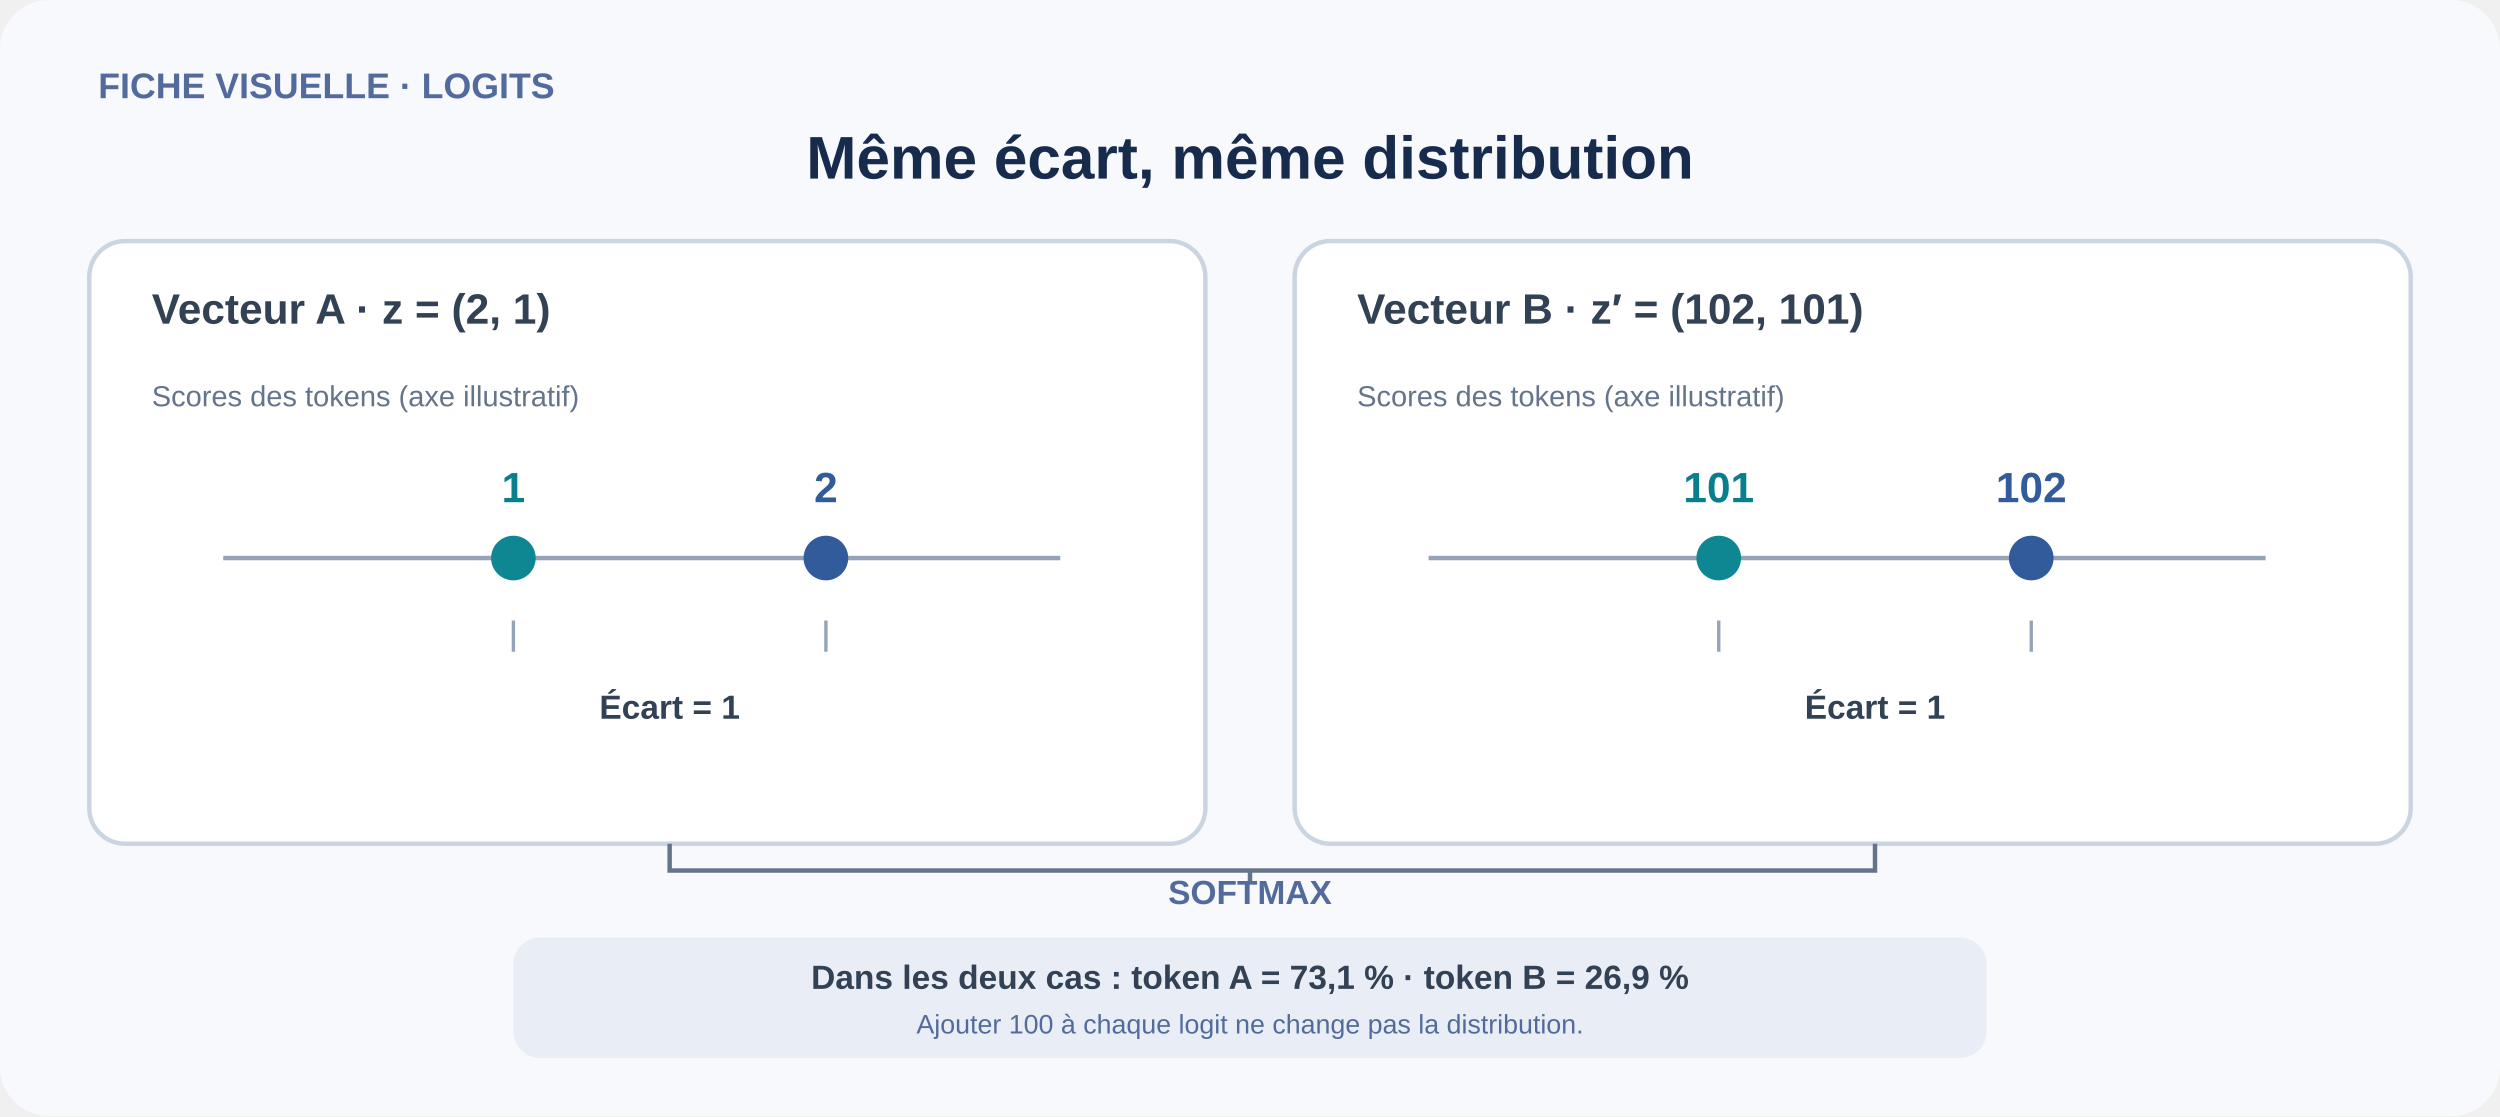
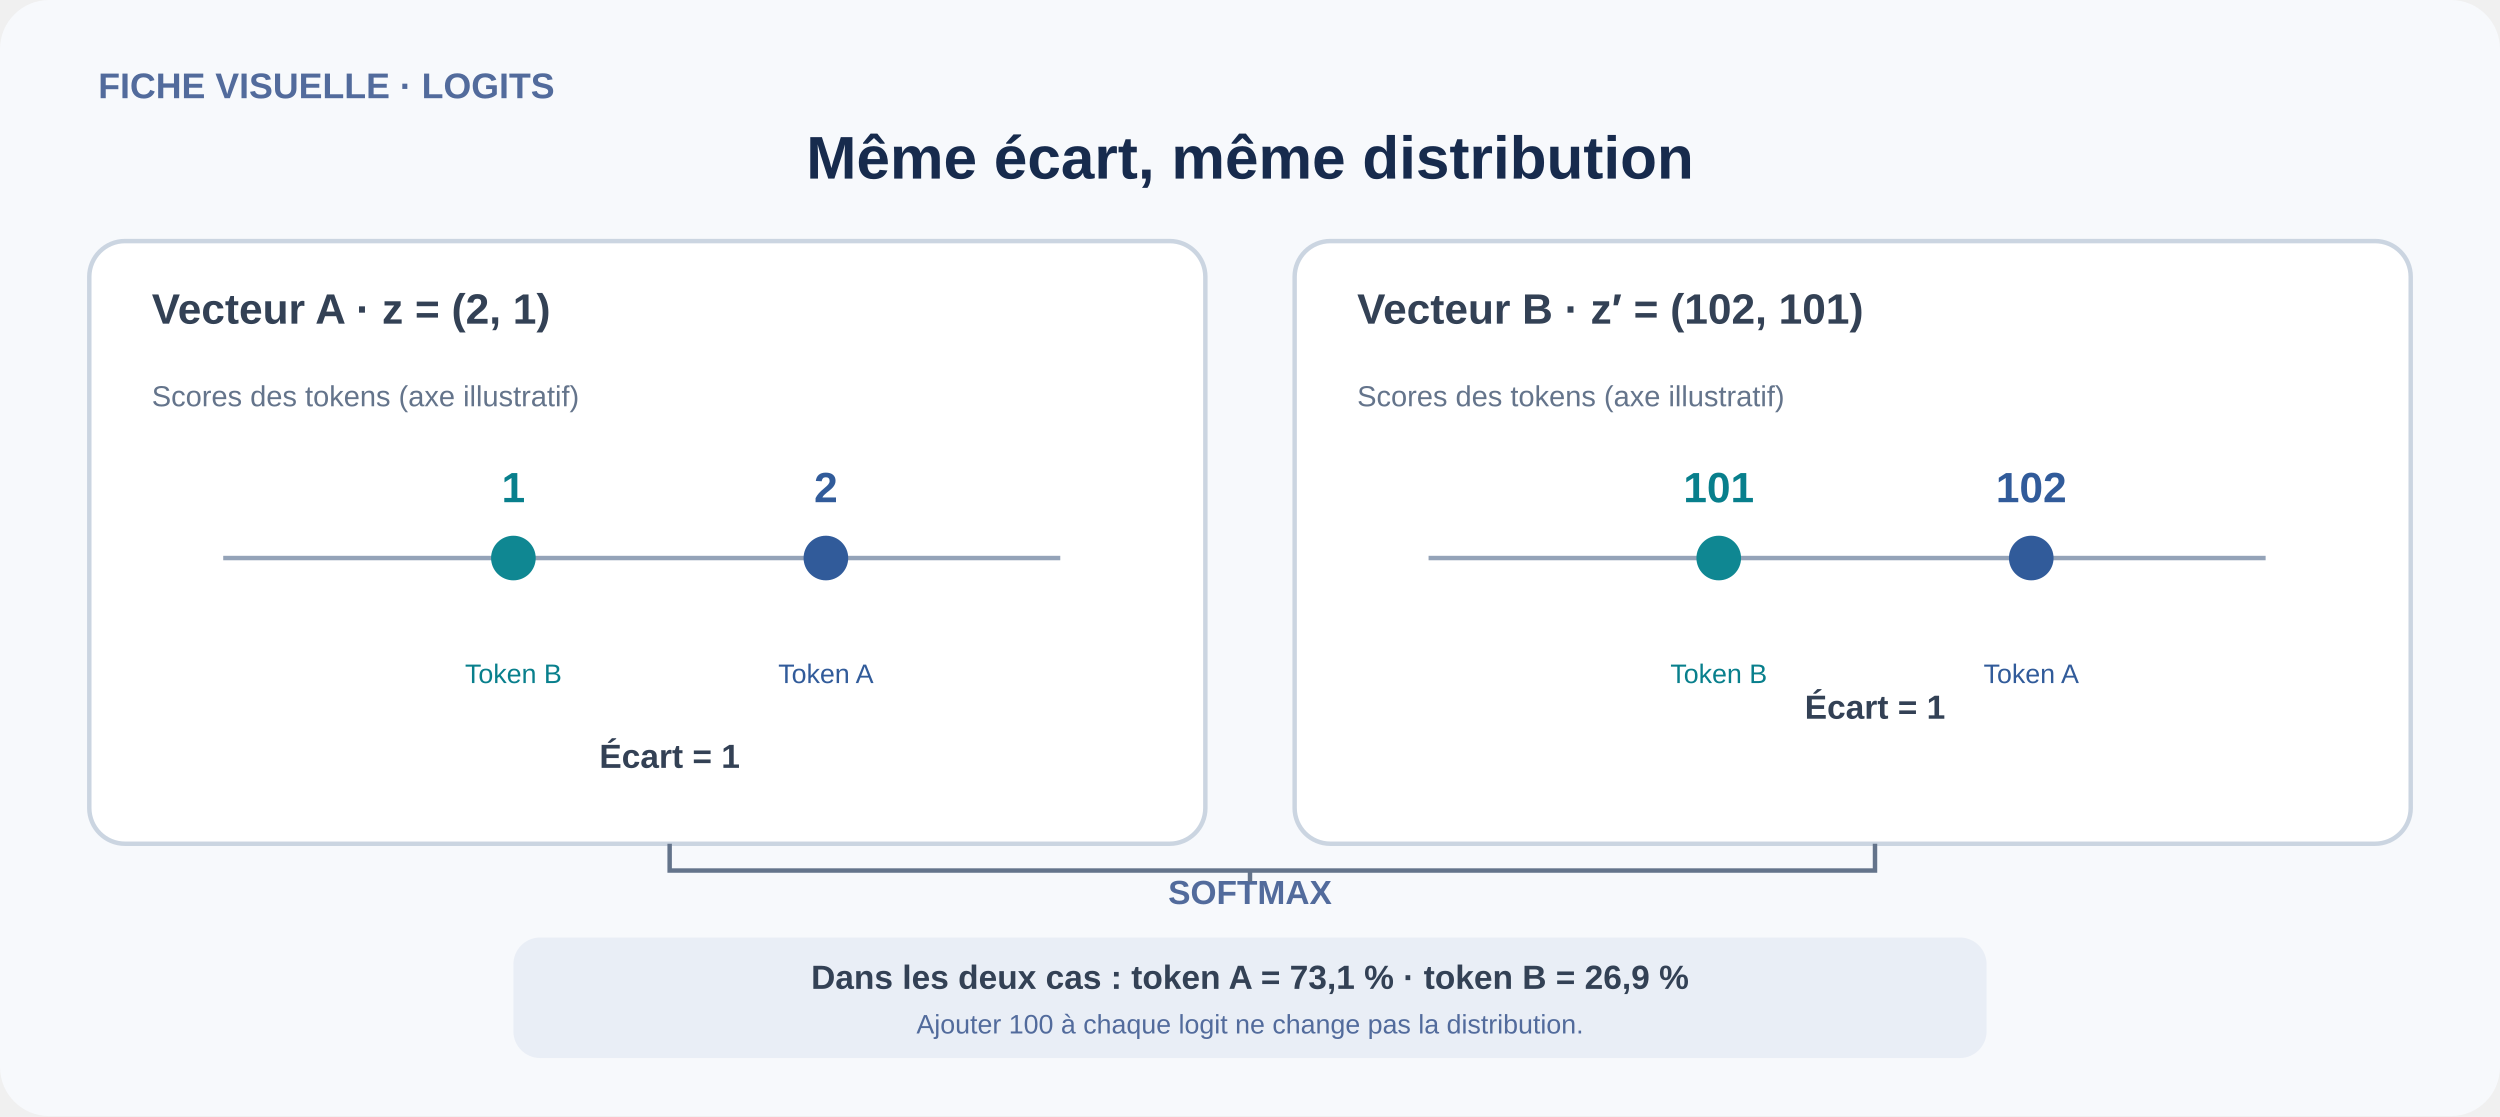
<svg xmlns="http://www.w3.org/2000/svg" width="1120" height="500" viewBox="0 0 1120 500" role="img" aria-labelledby="title desc">
  <rect width="1120" height="500" rx="22" fill="#f7f9fc" />
  <text x="44" y="44" font-family="Arial,sans-serif" font-size="16" font-weight="700" fill="#526b9c">FICHE VISUELLE · LOGITS</text>
  <text x="560" y="80" text-anchor="middle" font-family="Arial,sans-serif" font-size="27" font-weight="700" fill="#172b4d">Même écart, même distribution</text>
  <rect x="40" y="108" width="500" height="270" rx="16" fill="#fff" stroke="#cbd5e1" stroke-width="2" />
  <rect x="580" y="108" width="500" height="270" rx="16" fill="#fff" stroke="#cbd5e1" stroke-width="2" />
  <text x="68" y="145" font-family="Arial,sans-serif" font-size="19" font-weight="700" fill="#334155">Vecteur A · z = (2, 1)</text>
  <text x="608" y="145" font-family="Arial,sans-serif" font-size="19" font-weight="700" fill="#334155">Vecteur B · z′ = (102, 101)</text>
  <text x="68" y="182" font-family="Arial,sans-serif" font-size="13" fill="#64748b">Scores des tokens (axe illustratif)</text>
  <text x="608" y="182" font-family="Arial,sans-serif" font-size="13" fill="#64748b">Scores des tokens (axe illustratif)</text>
  <path d="M100 250H475M640 250H1015" stroke="#94a3b8" stroke-width="2" />
  <circle cx="230" cy="250" r="10" fill="#0f8792" />
  <circle cx="370" cy="250" r="10" fill="#315b9a" />
  <circle cx="770" cy="250" r="10" fill="#0f8792" />
  <circle cx="910" cy="250" r="10" fill="#315b9a" />
  <text x="230" y="225" text-anchor="middle" font-family="Arial,sans-serif" font-size="19" font-weight="700" fill="#087f8c">1</text>
  <text x="370" y="225" text-anchor="middle" font-family="Arial,sans-serif" font-size="19" font-weight="700" fill="#315b9a">2</text>
  <text x="770" y="225" text-anchor="middle" font-family="Arial,sans-serif" font-size="19" font-weight="700" fill="#087f8c">101</text>
  <text x="910" y="225" text-anchor="middle" font-family="Arial,sans-serif" font-size="19" font-weight="700" fill="#315b9a">102</text>
-   <path d="M230 278V292M370 278V292M770 278V292M910 278V292" stroke="#94a3b8" stroke-width="1.5" />
-   <text x="300" y="322" text-anchor="middle" font-family="Arial,sans-serif" font-size="15" font-weight="700" fill="#334155">Écart = 1</text>
+   <text x="230" y="306" text-anchor="middle" font-family="Arial,sans-serif" font-size="12" fill="#087f8c">Token B</text>
+   <text x="370" y="306" text-anchor="middle" font-family="Arial,sans-serif" font-size="12" fill="#315b9a">Token A</text>
+   <text x="770" y="306" text-anchor="middle" font-family="Arial,sans-serif" font-size="12" fill="#087f8c">Token B</text>
+   <text x="910" y="306" text-anchor="middle" font-family="Arial,sans-serif" font-size="12" fill="#315b9a">Token A</text>
+   <text x="300" y="344" text-anchor="middle" font-family="Arial,sans-serif" font-size="15" font-weight="700" fill="#334155">Écart = 1</text>
  <text x="840" y="322" text-anchor="middle" font-family="Arial,sans-serif" font-size="15" font-weight="700" fill="#334155">Écart = 1</text>
  <text x="560" y="405" text-anchor="middle" font-family="Arial,sans-serif" font-size="15" font-weight="700" fill="#526b9c">SOFTMAX</text>
  <path d="M300 378V390H560M840 378V390H560V395" fill="none" stroke="#64748b" stroke-width="2" />
  <rect x="230" y="420" width="660" height="54" rx="12" fill="#e9eef6" />
  <text x="560" y="443" text-anchor="middle" font-family="Arial,sans-serif" font-size="15" font-weight="700" fill="#334155">Dans les deux cas : token A = 73,1 % · token B = 26,9 %</text>
  <text x="560" y="463" text-anchor="middle" font-family="Arial,sans-serif" font-size="12" fill="#526b9c">Ajouter 100 à chaque logit ne change pas la distribution.</text>
</svg>
